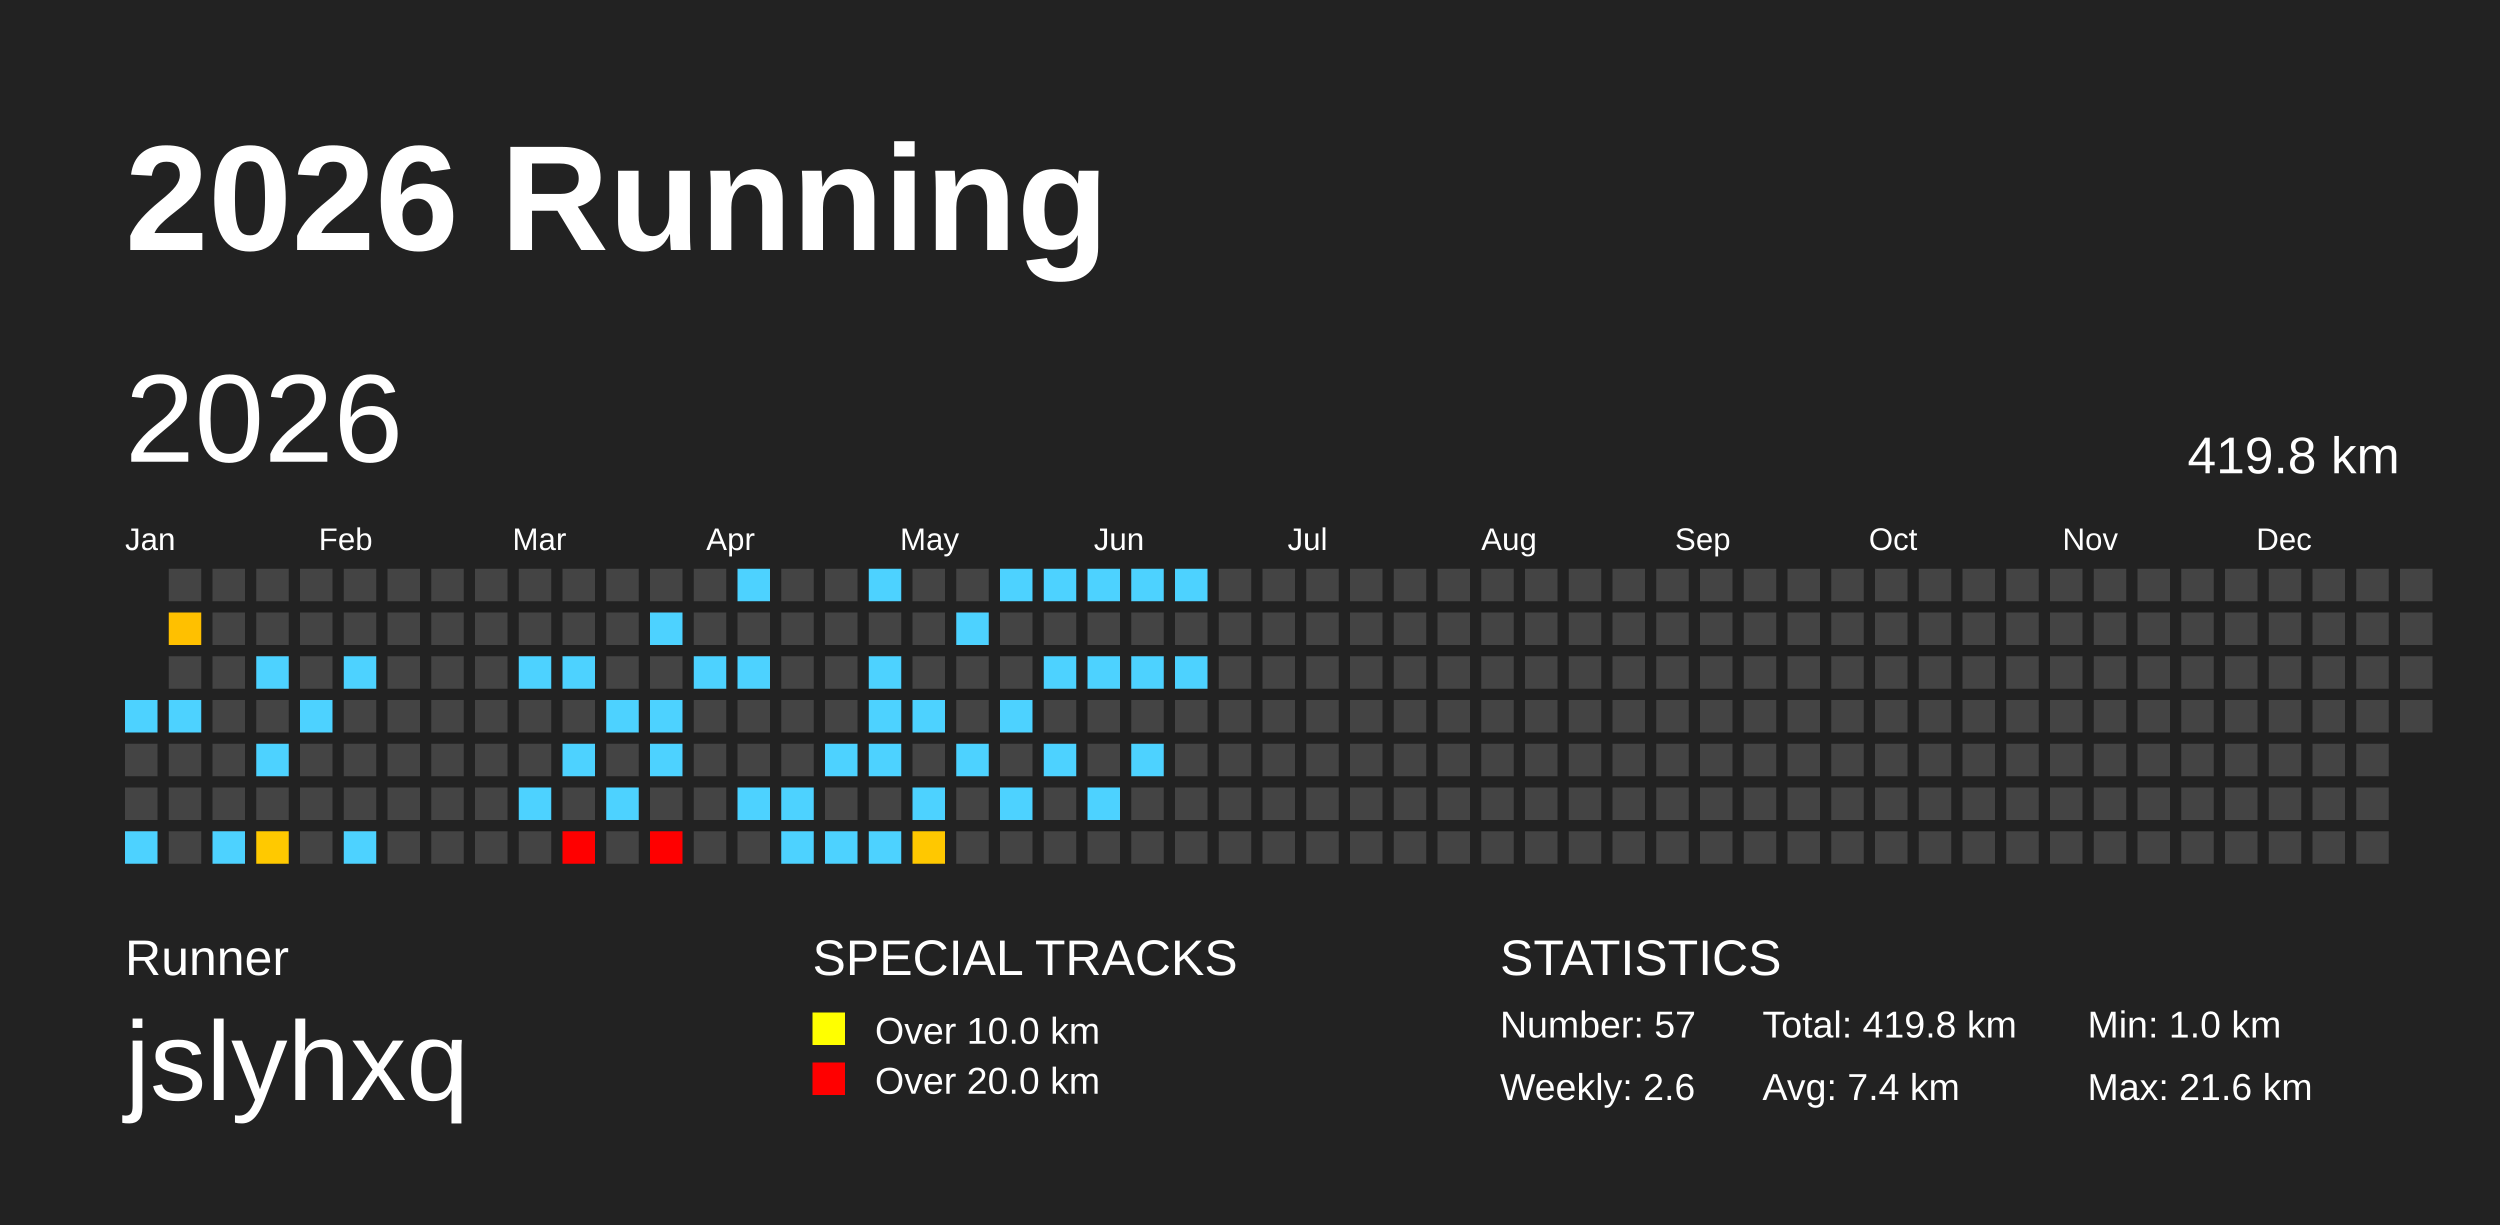
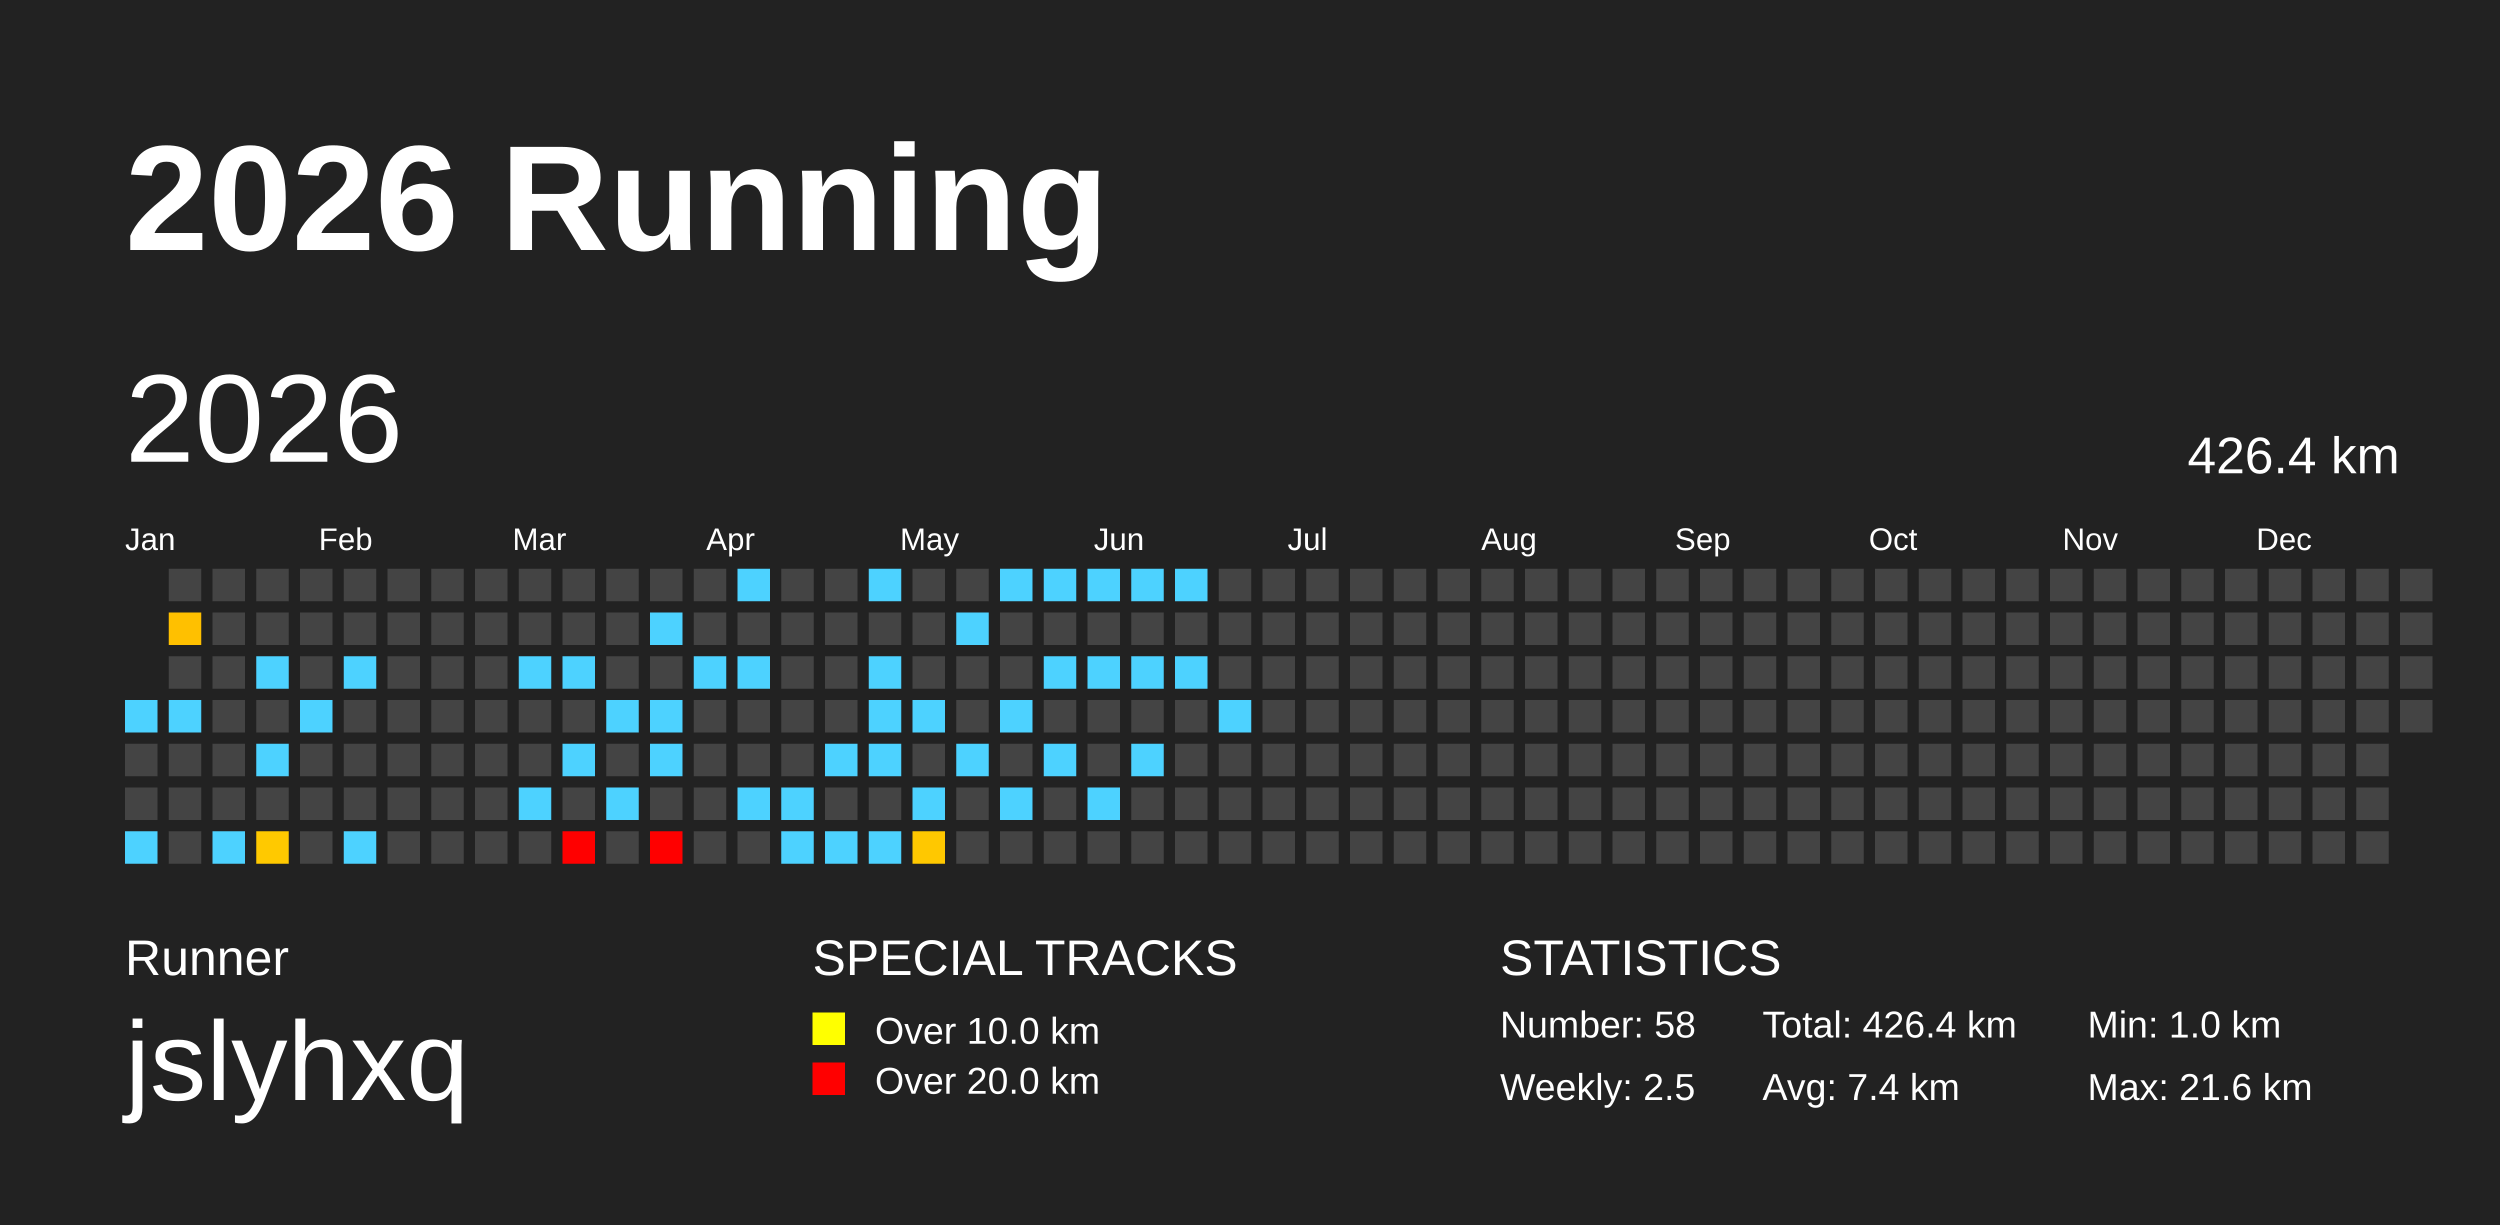
<svg xmlns="http://www.w3.org/2000/svg" baseProfile="full" height="98mm" version="1.1" viewBox="0,0,200,98" width="200mm">
  <defs />
  <rect fill="#222222" height="98" width="200" x="0" y="0" />
  <text fill="#FFFFFF" style="font-size:12px; font-family:Arial; font-weight:bold;" x="10" y="20">2026 Running</text>
  <text fill="#FFFFFF" style="font-size:4px; font-family:Arial" x="10" y="78">Runner</text>
  <text fill="#FFFFFF" style="font-size:9px; font-family:Arial" x="10" y="88">jslyhxq</text>
  <text fill="#FFFFFF" style="font-size:4px; font-family:Arial" x="65" y="78">SPECIAL TRACKS</text>
  <rect fill="yellow" height="2.6" width="2.6" x="65" y="81" />
  <text fill="#FFFFFF" style="font-size:3px; font-family:Arial" x="70" y="83.5">Over 10.0 km</text>
  <rect fill="red" height="2.6" width="2.6" x="65" y="85" />
  <text fill="#FFFFFF" style="font-size:3px; font-family:Arial" x="70" y="87.5">Over 20.0 km</text>
  <text fill="#FFFFFF" style="font-size:4px; font-family:Arial" x="120" y="78">STATISTICS</text>
-   <text fill="#FFFFFF" style="font-size:3px; font-family:Arial" x="120" y="83">Number: 57</text>
-   <text fill="#FFFFFF" style="font-size:3px; font-family:Arial" x="120" y="88">Weekly: 2.6</text>
-   <text fill="#FFFFFF" style="font-size:3px; font-family:Arial" x="141" y="83">Total: 419.8 km</text>
+   <text fill="#FFFFFF" style="font-size:3px; font-family:Arial" x="120" y="83">Number: 58</text>
+   <text fill="#FFFFFF" style="font-size:3px; font-family:Arial" x="120" y="88">Weekly: 2.5</text>
+   <text fill="#FFFFFF" style="font-size:3px; font-family:Arial" x="141" y="83">Total: 426.4 km</text>
  <text fill="#FFFFFF" style="font-size:3px; font-family:Arial" x="141" y="88">Avg: 7.4 km</text>
  <text fill="#FFFFFF" style="font-size:3px; font-family:Arial" x="167" y="83">Min: 1.0 km</text>
  <text fill="#FFFFFF" style="font-size:3px; font-family:Arial" x="167" y="88">Max: 21.6 km</text>
  <text dominant-baseline="hanging" fill="#FFFFFF" style="font-size:10.0px; font-family:Arial;" x="10" y="30">2026</text>
-   <text dominant-baseline="hanging" fill="#FFFFFF" style="font-size:4.125px; font-family:Arial;" x="175" y="35">419.8 km</text>
+   <text dominant-baseline="hanging" fill="#FFFFFF" style="font-size:4.125px; font-family:Arial;" x="175" y="35">426.4 km</text>
  <text fill="#FFFFFF" style="font-size:2.5px; font-family:Arial" x="10.0" y="44">Jan</text>
  <text fill="#FFFFFF" style="font-size:2.5px; font-family:Arial" x="25.5" y="44">Feb</text>
  <text fill="#FFFFFF" style="font-size:2.5px; font-family:Arial" x="41.0" y="44">Mar</text>
  <text fill="#FFFFFF" style="font-size:2.5px; font-family:Arial" x="56.5" y="44">Apr</text>
  <text fill="#FFFFFF" style="font-size:2.5px; font-family:Arial" x="72.0" y="44">May</text>
  <text fill="#FFFFFF" style="font-size:2.5px; font-family:Arial" x="87.5" y="44">Jun</text>
  <text fill="#FFFFFF" style="font-size:2.5px; font-family:Arial" x="103.0" y="44">Jul</text>
  <text fill="#FFFFFF" style="font-size:2.5px; font-family:Arial" x="118.5" y="44">Aug</text>
  <text fill="#FFFFFF" style="font-size:2.5px; font-family:Arial" x="134.0" y="44">Sep</text>
  <text fill="#FFFFFF" style="font-size:2.5px; font-family:Arial" x="149.5" y="44">Oct</text>
  <text fill="#FFFFFF" style="font-size:2.5px; font-family:Arial" x="165.0" y="44">Nov</text>
  <text fill="#FFFFFF" style="font-size:2.5px; font-family:Arial" x="180.5" y="44">Dec</text>
  <rect fill="#4dd2ff" height="2.6" width="2.6" x="10.0" y="56.0" />
  <rect fill="#444444" height="2.6" width="2.6" x="10.0" y="59.5" />
  <rect fill="#444444" height="2.6" width="2.6" x="10.0" y="63.0" />
  <rect fill="#4dd2ff" height="2.6" width="2.6" x="10.0" y="66.5" />
  <rect fill="#444444" height="2.6" width="2.6" x="13.5" y="45.5" />
  <rect fill="#ffc000" height="2.6" width="2.6" x="13.5" y="49.0" />
  <rect fill="#444444" height="2.6" width="2.6" x="13.5" y="52.5" />
  <rect fill="#4dd2ff" height="2.6" width="2.6" x="13.5" y="56.0" />
  <rect fill="#444444" height="2.6" width="2.6" x="13.5" y="59.5" />
  <rect fill="#444444" height="2.6" width="2.6" x="13.5" y="63.0" />
  <rect fill="#444444" height="2.6" width="2.6" x="13.5" y="66.5" />
  <rect fill="#444444" height="2.6" width="2.6" x="17.0" y="45.5" />
  <rect fill="#444444" height="2.6" width="2.6" x="17.0" y="49.0" />
  <rect fill="#444444" height="2.6" width="2.6" x="17.0" y="52.5" />
  <rect fill="#444444" height="2.6" width="2.6" x="17.0" y="56.0" />
  <rect fill="#444444" height="2.6" width="2.6" x="17.0" y="59.5" />
  <rect fill="#444444" height="2.6" width="2.6" x="17.0" y="63.0" />
  <rect fill="#4dd2ff" height="2.6" width="2.6" x="17.0" y="66.5" />
  <rect fill="#444444" height="2.6" width="2.6" x="20.5" y="45.5" />
  <rect fill="#444444" height="2.6" width="2.6" x="20.5" y="49.0" />
  <rect fill="#4dd2ff" height="2.6" width="2.6" x="20.5" y="52.5" />
  <rect fill="#444444" height="2.6" width="2.6" x="20.5" y="56.0" />
  <rect fill="#4dd2ff" height="2.6" width="2.6" x="20.5" y="59.5" />
  <rect fill="#444444" height="2.6" width="2.6" x="20.5" y="63.0" />
  <rect fill="#ffc900" height="2.6" width="2.6" x="20.5" y="66.5" />
  <rect fill="#444444" height="2.6" width="2.6" x="24.0" y="45.5" />
  <rect fill="#444444" height="2.6" width="2.6" x="24.0" y="49.0" />
  <rect fill="#444444" height="2.6" width="2.6" x="24.0" y="52.5" />
  <rect fill="#4dd2ff" height="2.6" width="2.6" x="24.0" y="56.0" />
  <rect fill="#444444" height="2.6" width="2.6" x="24.0" y="59.5" />
  <rect fill="#444444" height="2.6" width="2.6" x="24.0" y="63.0" />
  <rect fill="#444444" height="2.6" width="2.6" x="24.0" y="66.5" />
  <rect fill="#444444" height="2.6" width="2.6" x="27.5" y="45.5" />
  <rect fill="#444444" height="2.6" width="2.6" x="27.5" y="49.0" />
  <rect fill="#4dd2ff" height="2.6" width="2.6" x="27.5" y="52.5" />
  <rect fill="#444444" height="2.6" width="2.6" x="27.5" y="56.0" />
  <rect fill="#444444" height="2.6" width="2.6" x="27.5" y="59.5" />
  <rect fill="#444444" height="2.6" width="2.6" x="27.5" y="63.0" />
  <rect fill="#4dd2ff" height="2.6" width="2.6" x="27.5" y="66.5" />
  <rect fill="#444444" height="2.6" width="2.6" x="31.0" y="45.5" />
  <rect fill="#444444" height="2.6" width="2.6" x="31.0" y="49.0" />
  <rect fill="#444444" height="2.6" width="2.6" x="31.0" y="52.5" />
  <rect fill="#444444" height="2.6" width="2.6" x="31.0" y="56.0" />
  <rect fill="#444444" height="2.6" width="2.6" x="31.0" y="59.5" />
  <rect fill="#444444" height="2.6" width="2.6" x="31.0" y="63.0" />
  <rect fill="#444444" height="2.6" width="2.6" x="31.0" y="66.5" />
  <rect fill="#444444" height="2.6" width="2.6" x="34.5" y="45.5" />
  <rect fill="#444444" height="2.6" width="2.6" x="34.5" y="49.0" />
  <rect fill="#444444" height="2.6" width="2.6" x="34.5" y="52.5" />
  <rect fill="#444444" height="2.6" width="2.6" x="34.5" y="56.0" />
  <rect fill="#444444" height="2.6" width="2.6" x="34.5" y="59.5" />
  <rect fill="#444444" height="2.6" width="2.6" x="34.5" y="63.0" />
  <rect fill="#444444" height="2.6" width="2.6" x="34.5" y="66.5" />
  <rect fill="#444444" height="2.6" width="2.6" x="38.0" y="45.5" />
  <rect fill="#444444" height="2.6" width="2.6" x="38.0" y="49.0" />
  <rect fill="#444444" height="2.6" width="2.6" x="38.0" y="52.5" />
  <rect fill="#444444" height="2.6" width="2.6" x="38.0" y="56.0" />
  <rect fill="#444444" height="2.6" width="2.6" x="38.0" y="59.5" />
  <rect fill="#444444" height="2.6" width="2.6" x="38.0" y="63.0" />
  <rect fill="#444444" height="2.6" width="2.6" x="38.0" y="66.5" />
  <rect fill="#444444" height="2.6" width="2.6" x="41.5" y="45.5" />
  <rect fill="#444444" height="2.6" width="2.6" x="41.5" y="49.0" />
  <rect fill="#4dd2ff" height="2.6" width="2.6" x="41.5" y="52.5" />
  <rect fill="#444444" height="2.6" width="2.6" x="41.5" y="56.0" />
  <rect fill="#444444" height="2.6" width="2.6" x="41.5" y="59.5" />
  <rect fill="#4dd2ff" height="2.6" width="2.6" x="41.5" y="63.0" />
  <rect fill="#444444" height="2.6" width="2.6" x="41.5" y="66.5" />
  <rect fill="#444444" height="2.6" width="2.6" x="45.0" y="45.5" />
  <rect fill="#444444" height="2.6" width="2.6" x="45.0" y="49.0" />
  <rect fill="#4dd2ff" height="2.6" width="2.6" x="45.0" y="52.5" />
  <rect fill="#444444" height="2.6" width="2.6" x="45.0" y="56.0" />
  <rect fill="#4dd2ff" height="2.6" width="2.6" x="45.0" y="59.5" />
  <rect fill="#444444" height="2.6" width="2.6" x="45.0" y="63.0" />
  <rect fill="red" height="2.6" width="2.6" x="45.0" y="66.5" />
  <rect fill="#444444" height="2.6" width="2.6" x="48.5" y="45.5" />
  <rect fill="#444444" height="2.6" width="2.6" x="48.5" y="49.0" />
  <rect fill="#444444" height="2.6" width="2.6" x="48.5" y="52.5" />
  <rect fill="#4dd2ff" height="2.6" width="2.6" x="48.5" y="56.0" />
  <rect fill="#444444" height="2.6" width="2.6" x="48.5" y="59.5" />
  <rect fill="#4dd2ff" height="2.6" width="2.6" x="48.5" y="63.0" />
  <rect fill="#444444" height="2.6" width="2.6" x="48.5" y="66.5" />
  <rect fill="#444444" height="2.6" width="2.6" x="52.0" y="45.5" />
  <rect fill="#4dd2ff" height="2.6" width="2.6" x="52.0" y="49.0" />
  <rect fill="#444444" height="2.6" width="2.6" x="52.0" y="52.5" />
  <rect fill="#4dd2ff" height="2.6" width="2.6" x="52.0" y="56.0" />
  <rect fill="#4dd2ff" height="2.6" width="2.6" x="52.0" y="59.5" />
  <rect fill="#444444" height="2.6" width="2.6" x="52.0" y="63.0" />
  <rect fill="red" height="2.6" width="2.6" x="52.0" y="66.5" />
  <rect fill="#444444" height="2.6" width="2.6" x="55.5" y="45.5" />
  <rect fill="#444444" height="2.6" width="2.6" x="55.5" y="49.0" />
  <rect fill="#4dd2ff" height="2.6" width="2.6" x="55.5" y="52.5" />
  <rect fill="#444444" height="2.6" width="2.6" x="55.5" y="56.0" />
  <rect fill="#444444" height="2.6" width="2.6" x="55.5" y="59.5" />
  <rect fill="#444444" height="2.6" width="2.6" x="55.5" y="63.0" />
  <rect fill="#444444" height="2.6" width="2.6" x="55.5" y="66.5" />
  <rect fill="#4dd2ff" height="2.6" width="2.6" x="59.0" y="45.5" />
  <rect fill="#444444" height="2.6" width="2.6" x="59.0" y="49.0" />
  <rect fill="#4dd2ff" height="2.6" width="2.6" x="59.0" y="52.5" />
  <rect fill="#444444" height="2.6" width="2.6" x="59.0" y="56.0" />
  <rect fill="#444444" height="2.6" width="2.6" x="59.0" y="59.5" />
  <rect fill="#4dd2ff" height="2.6" width="2.6" x="59.0" y="63.0" />
  <rect fill="#444444" height="2.6" width="2.6" x="59.0" y="66.5" />
  <rect fill="#444444" height="2.6" width="2.6" x="62.5" y="45.5" />
  <rect fill="#444444" height="2.6" width="2.6" x="62.5" y="49.0" />
  <rect fill="#444444" height="2.6" width="2.6" x="62.5" y="52.5" />
  <rect fill="#444444" height="2.6" width="2.6" x="62.5" y="56.0" />
  <rect fill="#444444" height="2.6" width="2.6" x="62.5" y="59.5" />
  <rect fill="#4dd2ff" height="2.6" width="2.6" x="62.5" y="63.0" />
  <rect fill="#4dd2ff" height="2.6" width="2.6" x="62.5" y="66.5" />
  <rect fill="#444444" height="2.6" width="2.6" x="66.0" y="45.5" />
  <rect fill="#444444" height="2.6" width="2.6" x="66.0" y="49.0" />
  <rect fill="#444444" height="2.6" width="2.6" x="66.0" y="52.5" />
  <rect fill="#444444" height="2.6" width="2.6" x="66.0" y="56.0" />
  <rect fill="#4dd2ff" height="2.6" width="2.6" x="66.0" y="59.5" />
  <rect fill="#444444" height="2.6" width="2.6" x="66.0" y="63.0" />
  <rect fill="#4dd2ff" height="2.6" width="2.6" x="66.0" y="66.5" />
  <rect fill="#4dd2ff" height="2.6" width="2.6" x="69.5" y="45.5" />
  <rect fill="#444444" height="2.6" width="2.6" x="69.5" y="49.0" />
  <rect fill="#4dd2ff" height="2.6" width="2.6" x="69.5" y="52.5" />
  <rect fill="#4dd2ff" height="2.6" width="2.6" x="69.5" y="56.0" />
  <rect fill="#4dd2ff" height="2.6" width="2.6" x="69.5" y="59.5" />
  <rect fill="#444444" height="2.6" width="2.6" x="69.5" y="63.0" />
  <rect fill="#4dd2ff" height="2.6" width="2.6" x="69.5" y="66.5" />
  <rect fill="#444444" height="2.6" width="2.6" x="73.0" y="45.5" />
  <rect fill="#444444" height="2.6" width="2.6" x="73.0" y="49.0" />
  <rect fill="#444444" height="2.6" width="2.6" x="73.0" y="52.5" />
  <rect fill="#4dd2ff" height="2.6" width="2.6" x="73.0" y="56.0" />
  <rect fill="#444444" height="2.6" width="2.6" x="73.0" y="59.5" />
  <rect fill="#4dd2ff" height="2.6" width="2.6" x="73.0" y="63.0" />
  <rect fill="#ffc800" height="2.6" width="2.6" x="73.0" y="66.5" />
  <rect fill="#444444" height="2.6" width="2.6" x="76.5" y="45.5" />
  <rect fill="#4dd2ff" height="2.6" width="2.6" x="76.5" y="49.0" />
  <rect fill="#444444" height="2.6" width="2.6" x="76.5" y="52.5" />
  <rect fill="#444444" height="2.6" width="2.6" x="76.5" y="56.0" />
  <rect fill="#4dd2ff" height="2.6" width="2.6" x="76.5" y="59.5" />
  <rect fill="#444444" height="2.6" width="2.6" x="76.5" y="63.0" />
  <rect fill="#444444" height="2.6" width="2.6" x="76.5" y="66.5" />
  <rect fill="#4dd2ff" height="2.6" width="2.6" x="80.0" y="45.5" />
  <rect fill="#444444" height="2.6" width="2.6" x="80.0" y="49.0" />
  <rect fill="#444444" height="2.6" width="2.6" x="80.0" y="52.5" />
  <rect fill="#4dd2ff" height="2.6" width="2.6" x="80.0" y="56.0" />
  <rect fill="#444444" height="2.6" width="2.6" x="80.0" y="59.5" />
  <rect fill="#4dd2ff" height="2.6" width="2.6" x="80.0" y="63.0" />
  <rect fill="#444444" height="2.6" width="2.6" x="80.0" y="66.5" />
  <rect fill="#4dd2ff" height="2.6" width="2.6" x="83.5" y="45.5" />
  <rect fill="#444444" height="2.6" width="2.6" x="83.5" y="49.0" />
  <rect fill="#4dd2ff" height="2.6" width="2.6" x="83.5" y="52.5" />
  <rect fill="#444444" height="2.6" width="2.6" x="83.5" y="56.0" />
  <rect fill="#4dd2ff" height="2.6" width="2.6" x="83.5" y="59.5" />
  <rect fill="#444444" height="2.6" width="2.6" x="83.5" y="63.0" />
  <rect fill="#444444" height="2.6" width="2.6" x="83.5" y="66.5" />
  <rect fill="#4dd2ff" height="2.6" width="2.6" x="87.0" y="45.5" />
  <rect fill="#444444" height="2.6" width="2.6" x="87.0" y="49.0" />
  <rect fill="#4dd2ff" height="2.6" width="2.6" x="87.0" y="52.5" />
  <rect fill="#444444" height="2.6" width="2.6" x="87.0" y="56.0" />
  <rect fill="#444444" height="2.6" width="2.6" x="87.0" y="59.5" />
  <rect fill="#4dd2ff" height="2.6" width="2.6" x="87.0" y="63.0" />
  <rect fill="#444444" height="2.6" width="2.6" x="87.0" y="66.5" />
  <rect fill="#4dd2ff" height="2.6" width="2.6" x="90.5" y="45.5" />
  <rect fill="#444444" height="2.6" width="2.6" x="90.5" y="49.0" />
  <rect fill="#4dd2ff" height="2.6" width="2.6" x="90.5" y="52.5" />
  <rect fill="#444444" height="2.6" width="2.6" x="90.5" y="56.0" />
  <rect fill="#4dd2ff" height="2.6" width="2.6" x="90.5" y="59.5" />
  <rect fill="#444444" height="2.6" width="2.6" x="90.5" y="63.0" />
  <rect fill="#444444" height="2.6" width="2.6" x="90.5" y="66.5" />
  <rect fill="#4dd2ff" height="2.6" width="2.6" x="94.0" y="45.5" />
  <rect fill="#444444" height="2.6" width="2.6" x="94.0" y="49.0" />
  <rect fill="#4dd2ff" height="2.6" width="2.6" x="94.0" y="52.5" />
  <rect fill="#444444" height="2.6" width="2.6" x="94.0" y="56.0" />
  <rect fill="#444444" height="2.6" width="2.6" x="94.0" y="59.5" />
  <rect fill="#444444" height="2.6" width="2.6" x="94.0" y="63.0" />
  <rect fill="#444444" height="2.6" width="2.6" x="94.0" y="66.5" />
  <rect fill="#444444" height="2.6" width="2.6" x="97.5" y="45.5" />
  <rect fill="#444444" height="2.6" width="2.6" x="97.5" y="49.0" />
  <rect fill="#444444" height="2.6" width="2.6" x="97.5" y="52.5" />
-   <rect fill="#444444" height="2.6" width="2.6" x="97.5" y="56.0" />
+   <rect fill="#4dd2ff" height="2.6" width="2.6" x="97.5" y="56.0" />
  <rect fill="#444444" height="2.6" width="2.6" x="97.5" y="59.5" />
  <rect fill="#444444" height="2.6" width="2.6" x="97.5" y="63.0" />
  <rect fill="#444444" height="2.6" width="2.6" x="97.5" y="66.5" />
  <rect fill="#444444" height="2.6" width="2.6" x="101.0" y="45.5" />
  <rect fill="#444444" height="2.6" width="2.6" x="101.0" y="49.0" />
  <rect fill="#444444" height="2.6" width="2.6" x="101.0" y="52.5" />
  <rect fill="#444444" height="2.6" width="2.6" x="101.0" y="56.0" />
  <rect fill="#444444" height="2.6" width="2.6" x="101.0" y="59.5" />
  <rect fill="#444444" height="2.6" width="2.6" x="101.0" y="63.0" />
  <rect fill="#444444" height="2.6" width="2.6" x="101.0" y="66.5" />
  <rect fill="#444444" height="2.6" width="2.6" x="104.5" y="45.5" />
  <rect fill="#444444" height="2.6" width="2.6" x="104.5" y="49.0" />
  <rect fill="#444444" height="2.6" width="2.6" x="104.5" y="52.5" />
  <rect fill="#444444" height="2.6" width="2.6" x="104.5" y="56.0" />
  <rect fill="#444444" height="2.6" width="2.6" x="104.5" y="59.5" />
  <rect fill="#444444" height="2.6" width="2.6" x="104.5" y="63.0" />
  <rect fill="#444444" height="2.6" width="2.6" x="104.5" y="66.5" />
  <rect fill="#444444" height="2.6" width="2.6" x="108.0" y="45.5" />
  <rect fill="#444444" height="2.6" width="2.6" x="108.0" y="49.0" />
  <rect fill="#444444" height="2.6" width="2.6" x="108.0" y="52.5" />
  <rect fill="#444444" height="2.6" width="2.6" x="108.0" y="56.0" />
  <rect fill="#444444" height="2.6" width="2.6" x="108.0" y="59.5" />
  <rect fill="#444444" height="2.6" width="2.6" x="108.0" y="63.0" />
  <rect fill="#444444" height="2.6" width="2.6" x="108.0" y="66.5" />
  <rect fill="#444444" height="2.6" width="2.6" x="111.5" y="45.5" />
  <rect fill="#444444" height="2.6" width="2.6" x="111.5" y="49.0" />
  <rect fill="#444444" height="2.6" width="2.6" x="111.5" y="52.5" />
  <rect fill="#444444" height="2.6" width="2.6" x="111.5" y="56.0" />
  <rect fill="#444444" height="2.6" width="2.6" x="111.5" y="59.5" />
  <rect fill="#444444" height="2.6" width="2.6" x="111.5" y="63.0" />
  <rect fill="#444444" height="2.6" width="2.6" x="111.5" y="66.5" />
  <rect fill="#444444" height="2.6" width="2.6" x="115.0" y="45.5" />
  <rect fill="#444444" height="2.6" width="2.6" x="115.0" y="49.0" />
  <rect fill="#444444" height="2.6" width="2.6" x="115.0" y="52.5" />
  <rect fill="#444444" height="2.6" width="2.6" x="115.0" y="56.0" />
  <rect fill="#444444" height="2.6" width="2.6" x="115.0" y="59.5" />
  <rect fill="#444444" height="2.6" width="2.6" x="115.0" y="63.0" />
  <rect fill="#444444" height="2.6" width="2.6" x="115.0" y="66.5" />
  <rect fill="#444444" height="2.6" width="2.6" x="118.5" y="45.5" />
  <rect fill="#444444" height="2.6" width="2.6" x="118.5" y="49.0" />
  <rect fill="#444444" height="2.6" width="2.6" x="118.5" y="52.5" />
  <rect fill="#444444" height="2.6" width="2.6" x="118.5" y="56.0" />
  <rect fill="#444444" height="2.6" width="2.6" x="118.5" y="59.5" />
  <rect fill="#444444" height="2.6" width="2.6" x="118.5" y="63.0" />
  <rect fill="#444444" height="2.6" width="2.6" x="118.5" y="66.5" />
  <rect fill="#444444" height="2.6" width="2.6" x="122.0" y="45.5" />
  <rect fill="#444444" height="2.6" width="2.6" x="122.0" y="49.0" />
  <rect fill="#444444" height="2.6" width="2.6" x="122.0" y="52.5" />
  <rect fill="#444444" height="2.6" width="2.6" x="122.0" y="56.0" />
  <rect fill="#444444" height="2.6" width="2.6" x="122.0" y="59.5" />
  <rect fill="#444444" height="2.6" width="2.6" x="122.0" y="63.0" />
  <rect fill="#444444" height="2.6" width="2.6" x="122.0" y="66.5" />
  <rect fill="#444444" height="2.6" width="2.6" x="125.5" y="45.5" />
  <rect fill="#444444" height="2.6" width="2.6" x="125.5" y="49.0" />
  <rect fill="#444444" height="2.6" width="2.6" x="125.5" y="52.5" />
  <rect fill="#444444" height="2.6" width="2.6" x="125.5" y="56.0" />
  <rect fill="#444444" height="2.6" width="2.6" x="125.5" y="59.5" />
  <rect fill="#444444" height="2.6" width="2.6" x="125.5" y="63.0" />
  <rect fill="#444444" height="2.6" width="2.6" x="125.5" y="66.5" />
  <rect fill="#444444" height="2.6" width="2.6" x="129.0" y="45.5" />
  <rect fill="#444444" height="2.6" width="2.6" x="129.0" y="49.0" />
  <rect fill="#444444" height="2.6" width="2.6" x="129.0" y="52.5" />
  <rect fill="#444444" height="2.6" width="2.6" x="129.0" y="56.0" />
  <rect fill="#444444" height="2.6" width="2.6" x="129.0" y="59.5" />
  <rect fill="#444444" height="2.6" width="2.6" x="129.0" y="63.0" />
  <rect fill="#444444" height="2.6" width="2.6" x="129.0" y="66.5" />
  <rect fill="#444444" height="2.6" width="2.6" x="132.5" y="45.5" />
  <rect fill="#444444" height="2.6" width="2.6" x="132.5" y="49.0" />
  <rect fill="#444444" height="2.6" width="2.6" x="132.5" y="52.5" />
  <rect fill="#444444" height="2.6" width="2.6" x="132.5" y="56.0" />
  <rect fill="#444444" height="2.6" width="2.6" x="132.5" y="59.5" />
  <rect fill="#444444" height="2.6" width="2.6" x="132.5" y="63.0" />
  <rect fill="#444444" height="2.6" width="2.6" x="132.5" y="66.5" />
  <rect fill="#444444" height="2.6" width="2.6" x="136.0" y="45.5" />
  <rect fill="#444444" height="2.6" width="2.6" x="136.0" y="49.0" />
  <rect fill="#444444" height="2.6" width="2.6" x="136.0" y="52.5" />
  <rect fill="#444444" height="2.6" width="2.6" x="136.0" y="56.0" />
  <rect fill="#444444" height="2.6" width="2.6" x="136.0" y="59.5" />
  <rect fill="#444444" height="2.6" width="2.6" x="136.0" y="63.0" />
  <rect fill="#444444" height="2.6" width="2.6" x="136.0" y="66.5" />
  <rect fill="#444444" height="2.6" width="2.6" x="139.5" y="45.5" />
  <rect fill="#444444" height="2.6" width="2.6" x="139.5" y="49.0" />
  <rect fill="#444444" height="2.6" width="2.6" x="139.5" y="52.5" />
  <rect fill="#444444" height="2.6" width="2.6" x="139.5" y="56.0" />
  <rect fill="#444444" height="2.6" width="2.6" x="139.5" y="59.5" />
  <rect fill="#444444" height="2.6" width="2.6" x="139.5" y="63.0" />
  <rect fill="#444444" height="2.6" width="2.6" x="139.5" y="66.5" />
  <rect fill="#444444" height="2.6" width="2.6" x="143.0" y="45.5" />
  <rect fill="#444444" height="2.6" width="2.6" x="143.0" y="49.0" />
  <rect fill="#444444" height="2.6" width="2.6" x="143.0" y="52.5" />
  <rect fill="#444444" height="2.6" width="2.6" x="143.0" y="56.0" />
  <rect fill="#444444" height="2.6" width="2.6" x="143.0" y="59.5" />
  <rect fill="#444444" height="2.6" width="2.6" x="143.0" y="63.0" />
  <rect fill="#444444" height="2.6" width="2.6" x="143.0" y="66.5" />
  <rect fill="#444444" height="2.6" width="2.6" x="146.5" y="45.5" />
  <rect fill="#444444" height="2.6" width="2.6" x="146.5" y="49.0" />
  <rect fill="#444444" height="2.6" width="2.6" x="146.5" y="52.5" />
  <rect fill="#444444" height="2.6" width="2.6" x="146.5" y="56.0" />
  <rect fill="#444444" height="2.6" width="2.6" x="146.5" y="59.5" />
  <rect fill="#444444" height="2.6" width="2.6" x="146.5" y="63.0" />
  <rect fill="#444444" height="2.6" width="2.6" x="146.5" y="66.5" />
  <rect fill="#444444" height="2.6" width="2.6" x="150.0" y="45.5" />
  <rect fill="#444444" height="2.6" width="2.6" x="150.0" y="49.0" />
  <rect fill="#444444" height="2.6" width="2.6" x="150.0" y="52.5" />
  <rect fill="#444444" height="2.6" width="2.6" x="150.0" y="56.0" />
  <rect fill="#444444" height="2.6" width="2.6" x="150.0" y="59.5" />
  <rect fill="#444444" height="2.6" width="2.6" x="150.0" y="63.0" />
  <rect fill="#444444" height="2.6" width="2.6" x="150.0" y="66.5" />
  <rect fill="#444444" height="2.6" width="2.6" x="153.5" y="45.5" />
  <rect fill="#444444" height="2.6" width="2.6" x="153.5" y="49.0" />
  <rect fill="#444444" height="2.6" width="2.6" x="153.5" y="52.5" />
  <rect fill="#444444" height="2.6" width="2.6" x="153.5" y="56.0" />
  <rect fill="#444444" height="2.6" width="2.6" x="153.5" y="59.5" />
  <rect fill="#444444" height="2.6" width="2.6" x="153.5" y="63.0" />
  <rect fill="#444444" height="2.6" width="2.6" x="153.5" y="66.5" />
  <rect fill="#444444" height="2.6" width="2.6" x="157.0" y="45.5" />
  <rect fill="#444444" height="2.6" width="2.6" x="157.0" y="49.0" />
  <rect fill="#444444" height="2.6" width="2.6" x="157.0" y="52.5" />
  <rect fill="#444444" height="2.6" width="2.6" x="157.0" y="56.0" />
  <rect fill="#444444" height="2.6" width="2.6" x="157.0" y="59.5" />
  <rect fill="#444444" height="2.6" width="2.6" x="157.0" y="63.0" />
  <rect fill="#444444" height="2.6" width="2.6" x="157.0" y="66.5" />
  <rect fill="#444444" height="2.6" width="2.6" x="160.5" y="45.5" />
  <rect fill="#444444" height="2.6" width="2.6" x="160.5" y="49.0" />
  <rect fill="#444444" height="2.6" width="2.6" x="160.5" y="52.5" />
  <rect fill="#444444" height="2.6" width="2.6" x="160.5" y="56.0" />
  <rect fill="#444444" height="2.6" width="2.6" x="160.5" y="59.5" />
  <rect fill="#444444" height="2.6" width="2.6" x="160.5" y="63.0" />
  <rect fill="#444444" height="2.6" width="2.6" x="160.5" y="66.5" />
  <rect fill="#444444" height="2.6" width="2.6" x="164.0" y="45.5" />
  <rect fill="#444444" height="2.6" width="2.6" x="164.0" y="49.0" />
  <rect fill="#444444" height="2.6" width="2.6" x="164.0" y="52.5" />
  <rect fill="#444444" height="2.6" width="2.6" x="164.0" y="56.0" />
  <rect fill="#444444" height="2.6" width="2.6" x="164.0" y="59.5" />
  <rect fill="#444444" height="2.6" width="2.6" x="164.0" y="63.0" />
  <rect fill="#444444" height="2.6" width="2.6" x="164.0" y="66.5" />
  <rect fill="#444444" height="2.6" width="2.6" x="167.5" y="45.5" />
  <rect fill="#444444" height="2.6" width="2.6" x="167.5" y="49.0" />
  <rect fill="#444444" height="2.6" width="2.6" x="167.5" y="52.5" />
  <rect fill="#444444" height="2.6" width="2.6" x="167.5" y="56.0" />
  <rect fill="#444444" height="2.6" width="2.6" x="167.5" y="59.5" />
  <rect fill="#444444" height="2.6" width="2.6" x="167.5" y="63.0" />
  <rect fill="#444444" height="2.6" width="2.6" x="167.5" y="66.5" />
  <rect fill="#444444" height="2.6" width="2.6" x="171.0" y="45.5" />
  <rect fill="#444444" height="2.6" width="2.6" x="171.0" y="49.0" />
  <rect fill="#444444" height="2.6" width="2.6" x="171.0" y="52.5" />
  <rect fill="#444444" height="2.6" width="2.6" x="171.0" y="56.0" />
  <rect fill="#444444" height="2.6" width="2.6" x="171.0" y="59.5" />
  <rect fill="#444444" height="2.6" width="2.6" x="171.0" y="63.0" />
  <rect fill="#444444" height="2.6" width="2.6" x="171.0" y="66.5" />
  <rect fill="#444444" height="2.6" width="2.6" x="174.5" y="45.5" />
  <rect fill="#444444" height="2.6" width="2.6" x="174.5" y="49.0" />
  <rect fill="#444444" height="2.6" width="2.6" x="174.5" y="52.5" />
  <rect fill="#444444" height="2.6" width="2.6" x="174.5" y="56.0" />
  <rect fill="#444444" height="2.6" width="2.6" x="174.5" y="59.5" />
  <rect fill="#444444" height="2.6" width="2.6" x="174.5" y="63.0" />
  <rect fill="#444444" height="2.6" width="2.6" x="174.5" y="66.5" />
  <rect fill="#444444" height="2.6" width="2.6" x="178.0" y="45.5" />
  <rect fill="#444444" height="2.6" width="2.6" x="178.0" y="49.0" />
  <rect fill="#444444" height="2.6" width="2.6" x="178.0" y="52.5" />
  <rect fill="#444444" height="2.6" width="2.6" x="178.0" y="56.0" />
  <rect fill="#444444" height="2.6" width="2.6" x="178.0" y="59.5" />
  <rect fill="#444444" height="2.6" width="2.6" x="178.0" y="63.0" />
  <rect fill="#444444" height="2.6" width="2.6" x="178.0" y="66.5" />
  <rect fill="#444444" height="2.6" width="2.6" x="181.5" y="45.5" />
  <rect fill="#444444" height="2.6" width="2.6" x="181.5" y="49.0" />
  <rect fill="#444444" height="2.6" width="2.6" x="181.5" y="52.5" />
  <rect fill="#444444" height="2.6" width="2.6" x="181.5" y="56.0" />
  <rect fill="#444444" height="2.6" width="2.6" x="181.5" y="59.5" />
  <rect fill="#444444" height="2.6" width="2.6" x="181.5" y="63.0" />
  <rect fill="#444444" height="2.6" width="2.6" x="181.5" y="66.5" />
  <rect fill="#444444" height="2.6" width="2.6" x="185.0" y="45.5" />
  <rect fill="#444444" height="2.6" width="2.6" x="185.0" y="49.0" />
  <rect fill="#444444" height="2.6" width="2.6" x="185.0" y="52.5" />
  <rect fill="#444444" height="2.6" width="2.6" x="185.0" y="56.0" />
  <rect fill="#444444" height="2.6" width="2.6" x="185.0" y="59.5" />
  <rect fill="#444444" height="2.6" width="2.6" x="185.0" y="63.0" />
  <rect fill="#444444" height="2.6" width="2.6" x="185.0" y="66.5" />
  <rect fill="#444444" height="2.6" width="2.6" x="188.5" y="45.5" />
  <rect fill="#444444" height="2.6" width="2.6" x="188.5" y="49.0" />
  <rect fill="#444444" height="2.6" width="2.6" x="188.5" y="52.5" />
  <rect fill="#444444" height="2.6" width="2.6" x="188.5" y="56.0" />
  <rect fill="#444444" height="2.6" width="2.6" x="188.5" y="59.5" />
  <rect fill="#444444" height="2.6" width="2.6" x="188.5" y="63.0" />
  <rect fill="#444444" height="2.6" width="2.6" x="188.5" y="66.5" />
  <rect fill="#444444" height="2.6" width="2.6" x="192.0" y="45.5" />
  <rect fill="#444444" height="2.6" width="2.6" x="192.0" y="49.0" />
  <rect fill="#444444" height="2.6" width="2.6" x="192.0" y="52.5" />
  <rect fill="#444444" height="2.6" width="2.6" x="192.0" y="56.0" />
</svg>
